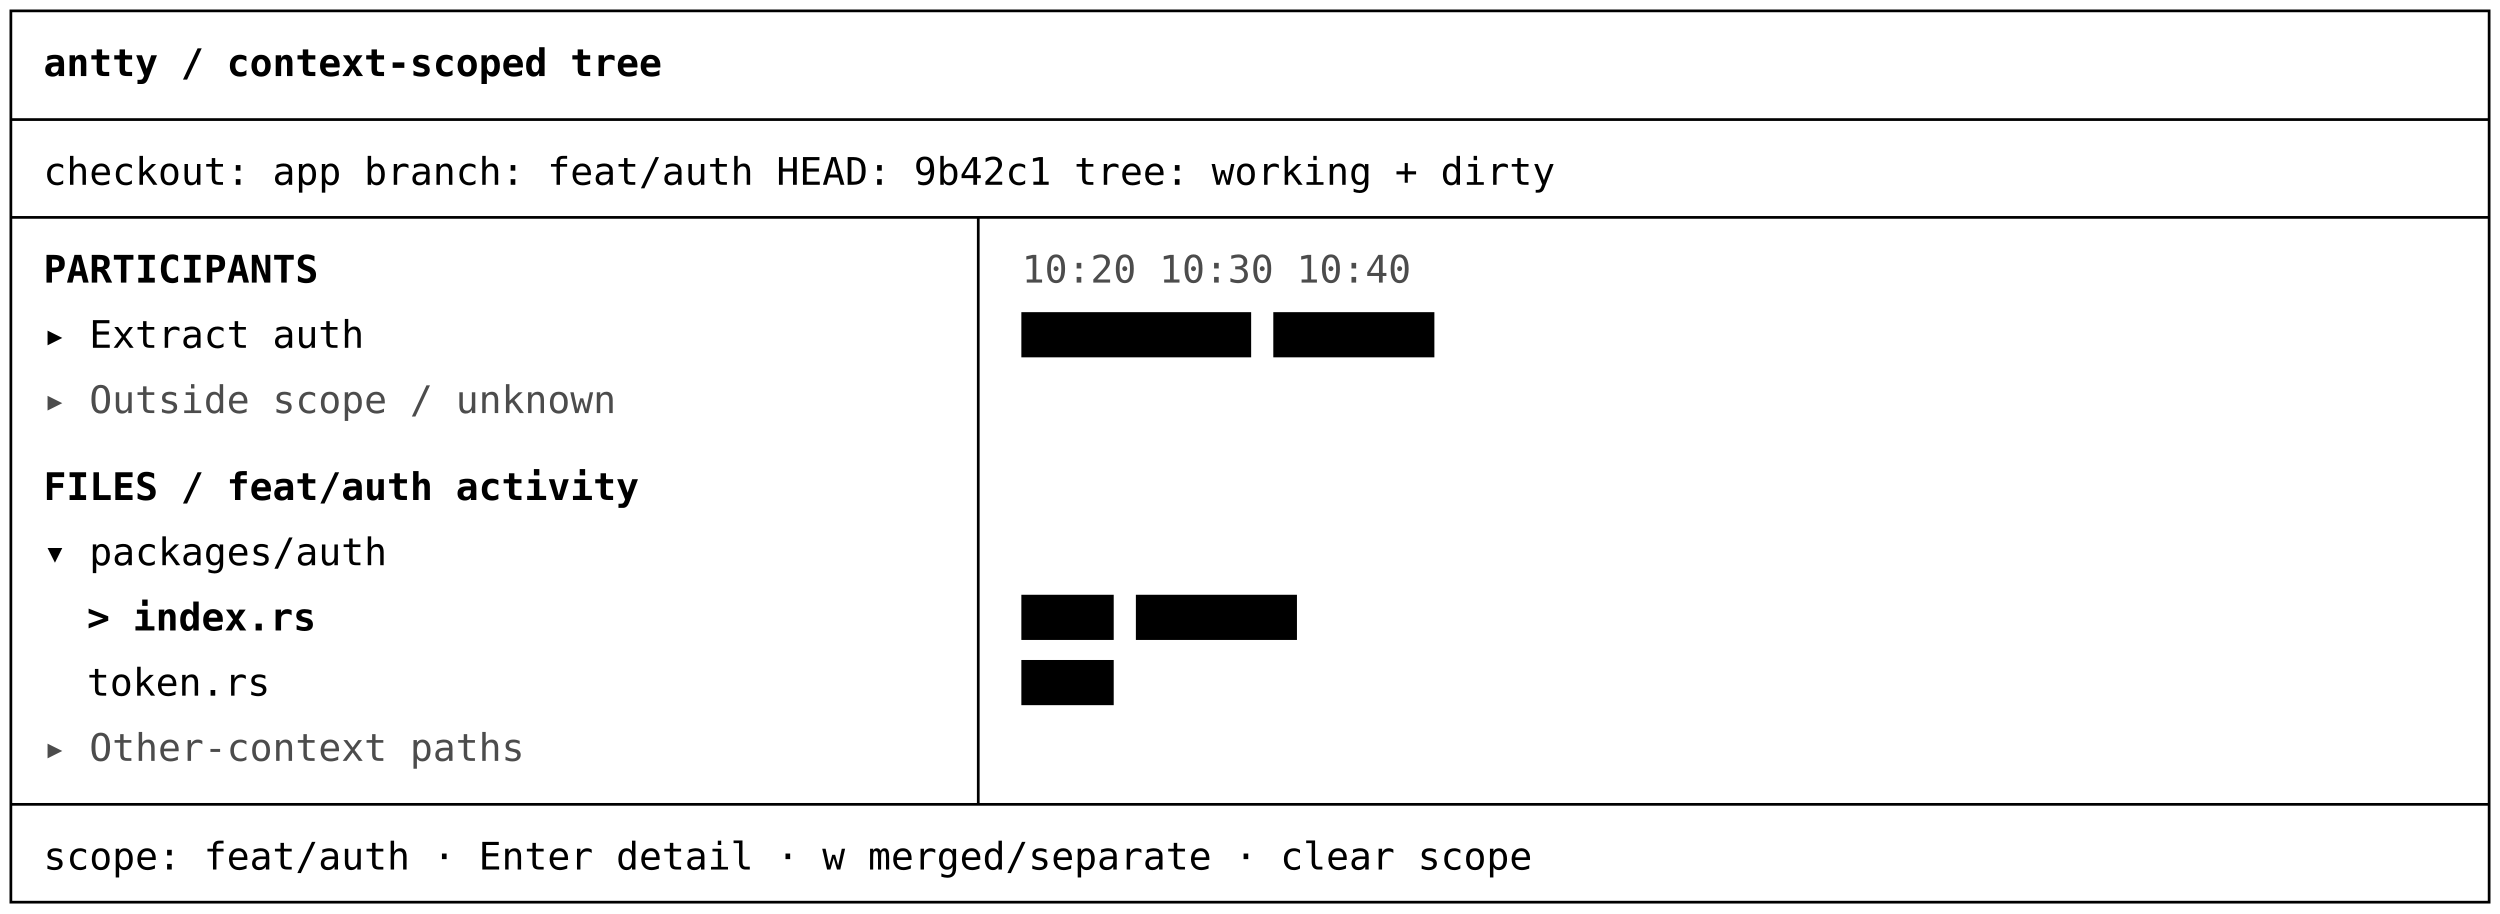
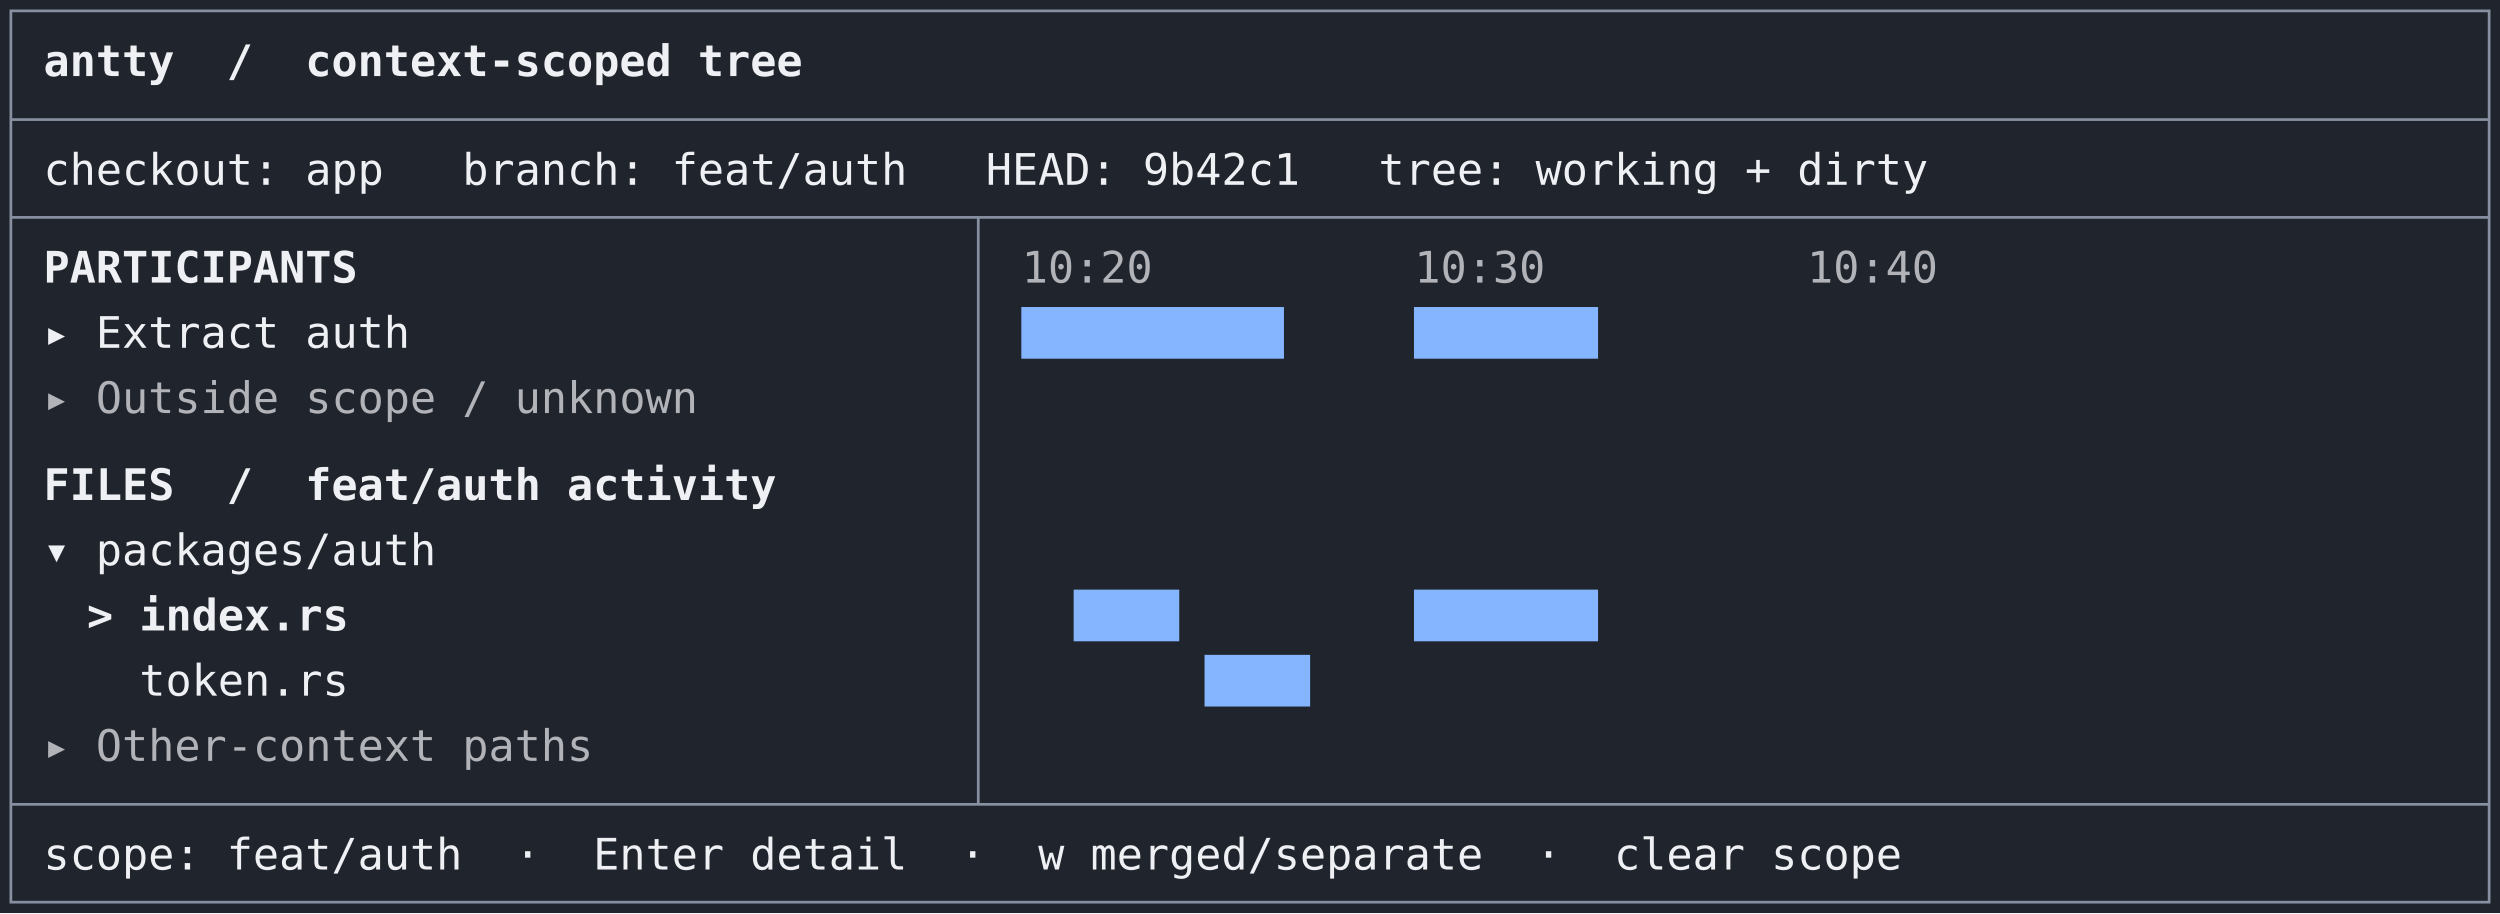
- <svg xmlns="http://www.w3.org/2000/svg" viewBox="0 0 920 336" role="img" aria-labelledby="lens-title lens-desc">
-   <style>:root { color-scheme: light dark; color: CanvasText; } text { white-space: pre; }</style>
-   <g fill="none" stroke="var(--border, currentColor)">
+ <svg xmlns="http://www.w3.org/2000/svg" width="920" height="336" viewBox="0 0 920 336" xml:space="preserve" role="img" aria-labelledby="lens-title lens-desc">
+   <style>text { white-space: pre; }</style>
+   <rect width="920" height="336" fill="#20242c" />
+   <g fill="none" stroke="#8690a0">
    <rect x="4" y="4" width="912" height="328" />
    <path d="M4 44H916 M4 80H916 M360 80V296 M4 296H916" />
  </g>
-   <g fill="var(--fg, currentColor)" font-family="monospace" font-size="14">
+   <g fill="#eef0f4" font-family="monospace" font-size="16" style="white-space:pre">
    <text x="16" y="28" font-weight="bold">antty  /  context-scoped tree</text>
    <text x="16" y="68">checkout: app   branch: feat/auth   HEAD: 9b42c1   tree: working + dirty</text>
    <text x="16" y="104" font-weight="bold">PARTICIPANTS</text>
    <text x="376" y="104" opacity="0.7">10:20          10:30          10:40</text>
    <text x="16" y="128">▸ Extract auth</text>
-     <text x="376" y="128" fill="var(--c1, currentColor)">██████████     ███████</text>
+     <text x="376" y="128" fill="#86b5ff">██████████     ███████</text>
    <text x="16" y="152" opacity="0.7">▸ Outside scope / unknown</text>
    <text x="16" y="184" font-weight="bold">FILES  /  feat/auth activity</text>
    <text x="16" y="208">▾ packages/auth</text>
    <text x="32" y="232" font-weight="bold">&gt; index.rs</text>
-     <text x="376" y="232" fill="var(--c1, currentColor)">  ████         ███████</text>
+     <text x="376" y="232" fill="#86b5ff">  ████         ███████</text>
    <text x="32" y="256">  token.rs</text>
-     <text x="376" y="256" fill="var(--c1, currentColor)">       ████</text>
+     <text x="376" y="256" fill="#86b5ff">       ████</text>
    <text x="16" y="280" opacity="0.7">▸ Other-context paths</text>
    <text x="16" y="320">scope: feat/auth  ·  Enter detail  ·  w merged/separate  ·  clear scope</text>
  </g>
</svg>
